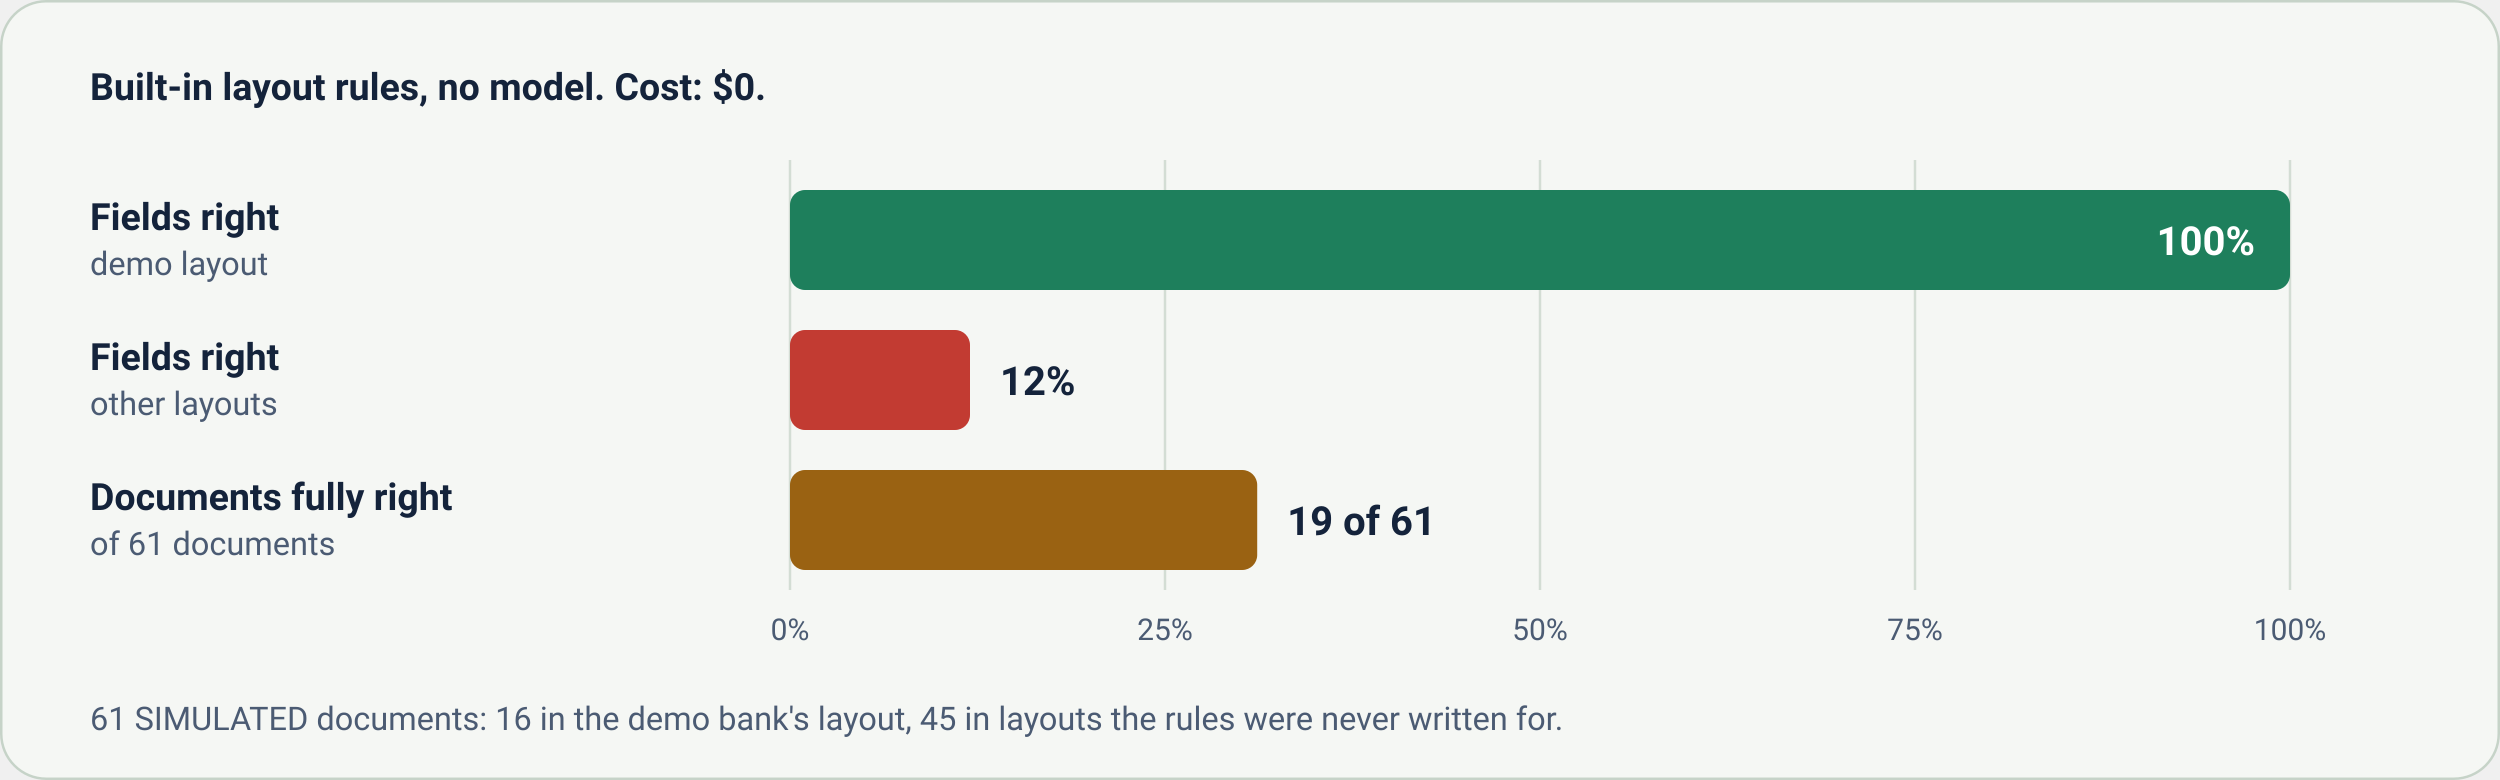
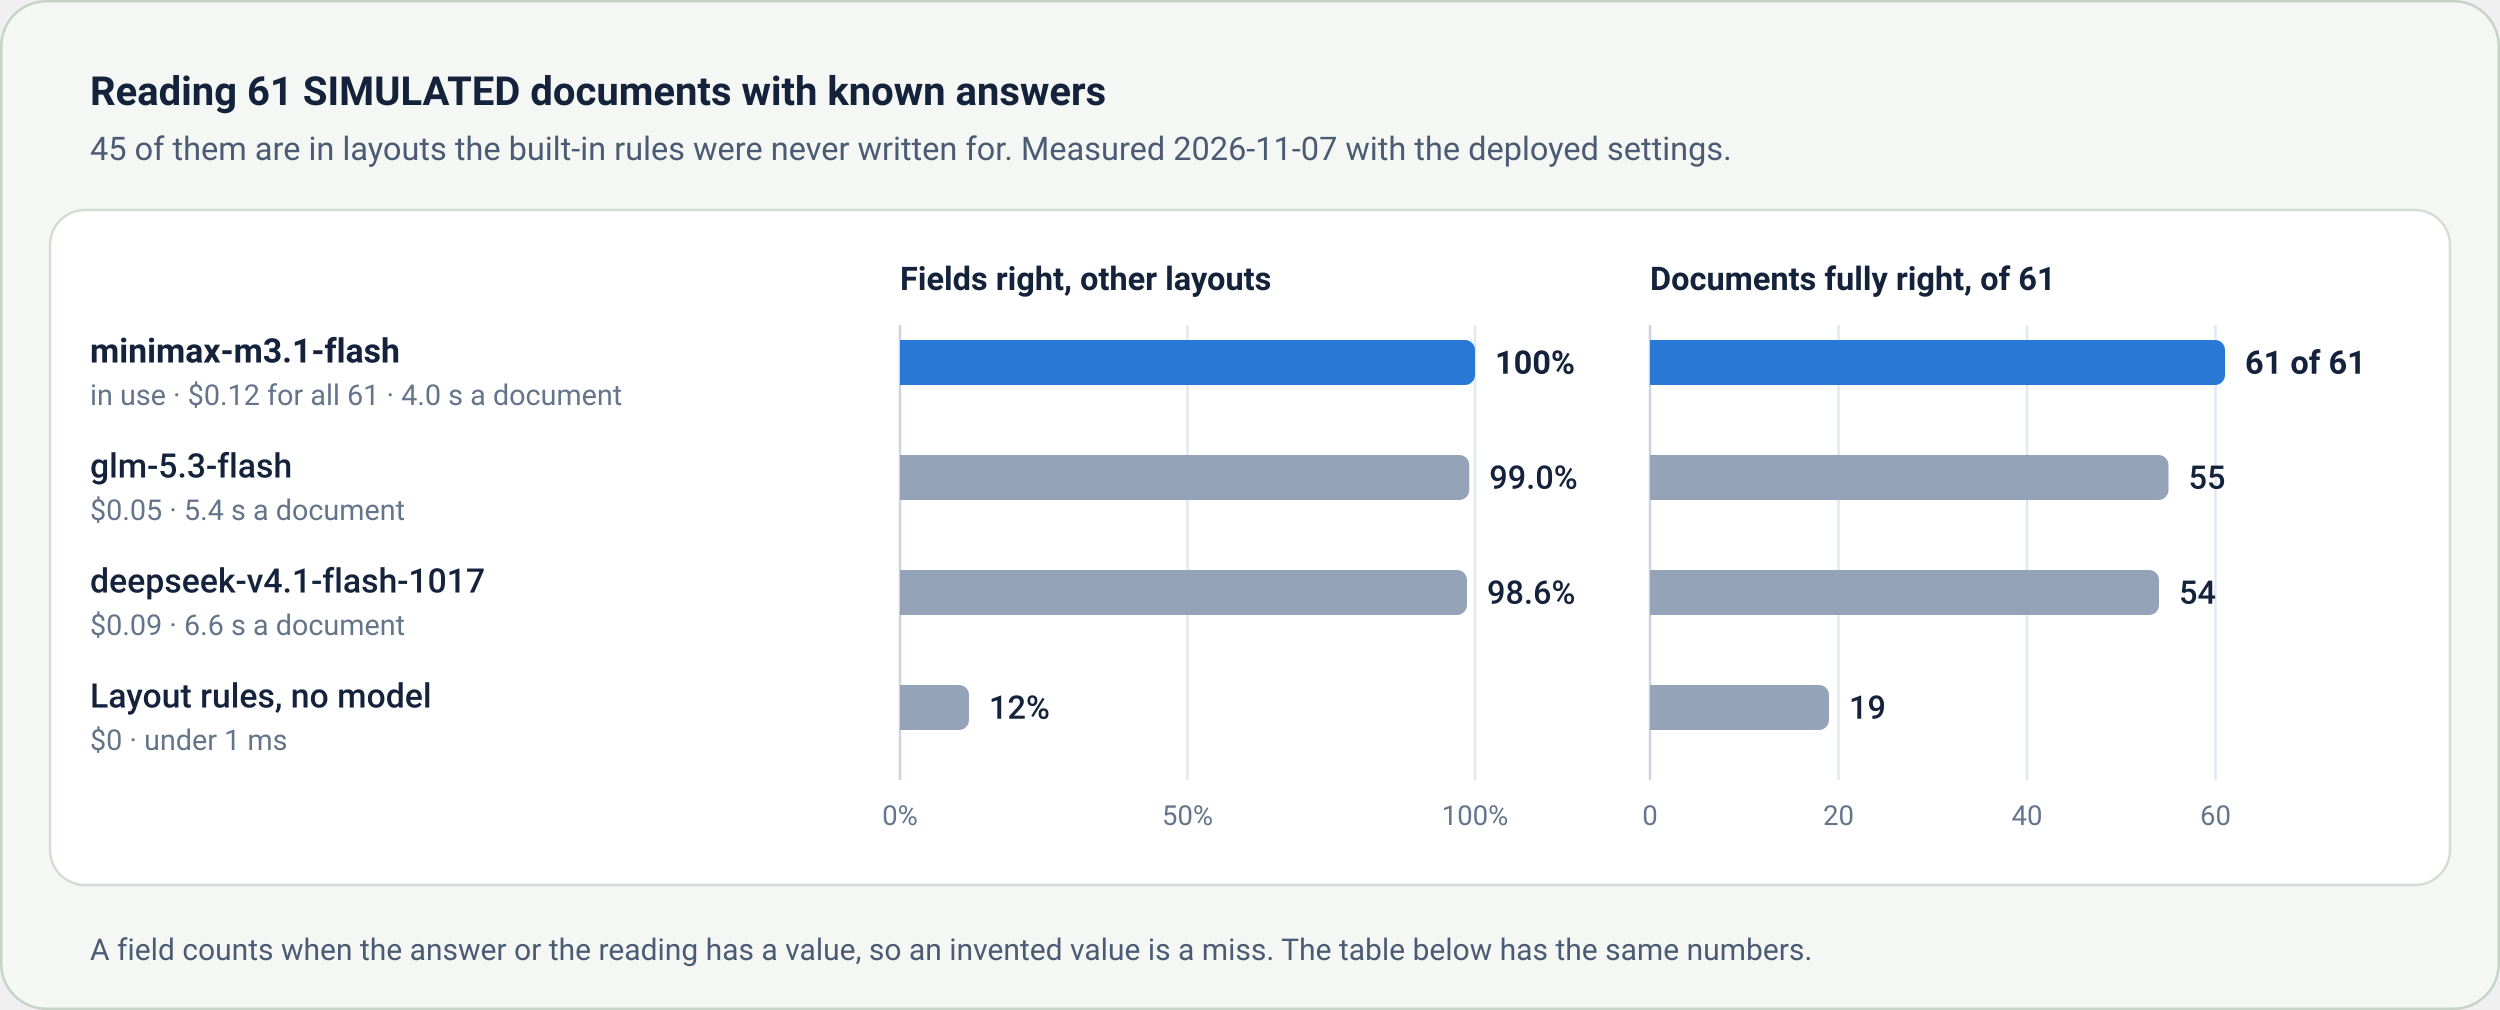
- <svg xmlns="http://www.w3.org/2000/svg" viewBox="0 0 1000 312" width="1000" height="312" role="img" aria-labelledby="t d">
+ <svg xmlns="http://www.w3.org/2000/svg" viewBox="0 0 1000 404" width="1000" height="404" role="img" aria-labelledby="t d">
  <style>.serif{font-family:Georgia,'Iowan Old Style','Palatino Linotype',Palatino,'Times New Roman',serif}.sans{font-family:ui-sans-serif,system-ui,-apple-system,'Segoe UI',Roboto,'Helvetica Neue',Arial,sans-serif}.mono{font-family:ui-monospace,SFMono-Regular,Menlo,Consolas,'Liberation Mono',monospace}</style>
  <defs>
    <marker id="ah" viewBox="0 0 10 10" refX="8" refY="5" markerWidth="7" markerHeight="7" orient="auto">
      <path d="M1.5 1.5 L8.5 5 L1.5 8.5" fill="none" stroke="#5B6B84" stroke-width="1.8" stroke-linecap="round" stroke-linejoin="round" />
    </marker>
  </defs>
-   <rect x="0.5" y="0.5" width="999" height="311" rx="18" fill="#F5F7F4" stroke="#C6D3C8" stroke-width="1" />
-   <text x="36" y="40" class="sans" font-size="15" font-weight="700" fill="#14233B" text-anchor="start">Built-in layout rules, no model. Cost: $0.</text>
-   <line x1="316" y1="64" x2="316" y2="236" stroke="#D3DDD4" />
-   <text x="316" y="256" class="sans" font-size="12" font-weight="400" fill="#4B5B73" text-anchor="middle">0%</text>
-   <line x1="466.0" y1="64" x2="466.0" y2="236" stroke="#D3DDD4" />
-   <text x="466.0" y="256" class="sans" font-size="12" font-weight="400" fill="#4B5B73" text-anchor="middle">25%</text>
-   <line x1="616.0" y1="64" x2="616.0" y2="236" stroke="#D3DDD4" />
-   <text x="616.0" y="256" class="sans" font-size="12" font-weight="400" fill="#4B5B73" text-anchor="middle">50%</text>
-   <line x1="766.0" y1="64" x2="766.0" y2="236" stroke="#D3DDD4" />
-   <text x="766.0" y="256" class="sans" font-size="12" font-weight="400" fill="#4B5B73" text-anchor="middle">75%</text>
-   <line x1="916" y1="64" x2="916" y2="236" stroke="#D3DDD4" />
-   <text x="916" y="256" class="sans" font-size="12" font-weight="400" fill="#4B5B73" text-anchor="middle">100%</text>
-   <text x="36" y="92" class="sans" font-size="15" font-weight="700" fill="#14233B" text-anchor="start">Fields right</text>
-   <text x="36" y="110" class="sans" font-size="13" font-weight="400" fill="#4B5B73" text-anchor="start">demo layout</text>
-   <rect x="316" y="76" width="600.0" height="40" rx="6" fill="#1E7F5C" stroke="#1E7F5C" stroke-width="0" />
-   <text x="902.0" y="102" class="sans" font-size="16" font-weight="700" fill="#fff" text-anchor="end">100%</text>
-   <text x="36" y="148" class="sans" font-size="15" font-weight="700" fill="#14233B" text-anchor="start">Fields right</text>
-   <text x="36" y="166" class="sans" font-size="13" font-weight="400" fill="#4B5B73" text-anchor="start">other layouts</text>
-   <rect x="316" y="132" width="72.0" height="40" rx="6" fill="#C23B32" stroke="#C23B32" stroke-width="0" />
-   <text x="400.0" y="158" class="sans" font-size="16" font-weight="700" fill="#14233B" text-anchor="start">12%</text>
-   <text x="36" y="204" class="sans" font-size="15" font-weight="700" fill="#14233B" text-anchor="start">Documents fully right</text>
-   <text x="36" y="222" class="sans" font-size="13" font-weight="400" fill="#4B5B73" text-anchor="start">of 61 documents</text>
-   <rect x="316" y="188" width="186.885" height="40" rx="6" fill="#9A6212" stroke="#9A6212" stroke-width="0" />
-   <text x="514.885" y="214" class="sans" font-size="16" font-weight="700" fill="#14233B" text-anchor="start">19 of 61</text>
-   <text x="36" y="292" class="sans" font-size="13" font-weight="400" fill="#4B5B73" text-anchor="start">61 SIMULATED documents: 16 in the demo bank's layout, 45 in layouts the rules were never written for.</text>
+   <rect x="0.5" y="0.5" width="999.0" height="403.0" rx="18" fill="#F5F7F4" stroke="#C6D3C8" stroke-width="1" />
+   <text x="36.0" y="42.0" class="sans" font-size="16" font-weight="700" fill="#14233B">Reading 61 SIMULATED documents with known answers</text>
+   <text x="36.0" y="64.0" class="sans" font-size="13" fill="#4B5B73">45 of them are in layouts the built-in rules were never written for. Measured 2026-11-07 with the deployed settings.</text>
+   <rect x="20.0" y="84.0" width="960.0" height="270.0" rx="14" fill="#FFFFFF" stroke="#D3DDD4" stroke-width="1" />
+   <text x="360.0" y="116.0" class="sans" font-size="13" font-weight="700" fill="#14233B">Fields right, other layouts</text>
+   <text x="660.0" y="116.0" class="sans" font-size="13" font-weight="700" fill="#14233B">Documents fully right, of 61</text>
+   <line x1="360.0" y1="130.0" x2="360.0" y2="312.0" stroke="#CBD5E1" stroke-width="1" />
+   <text x="360.0" y="330.0" class="sans" font-size="11" fill="#64748B" text-anchor="middle">0%</text>
+   <line x1="475.0" y1="130.0" x2="475.0" y2="312.0" stroke="#E2E8F0" stroke-width="1" />
+   <text x="475.0" y="330.0" class="sans" font-size="11" fill="#64748B" text-anchor="middle">50%</text>
+   <line x1="590.0" y1="130.0" x2="590.0" y2="312.0" stroke="#E2E8F0" stroke-width="1" />
+   <text x="590.0" y="330.0" class="sans" font-size="11" fill="#64748B" text-anchor="middle">100%</text>
+   <line x1="660.0" y1="130.0" x2="660.0" y2="312.0" stroke="#CBD5E1" stroke-width="1" />
+   <text x="660.0" y="330.0" class="sans" font-size="11" fill="#64748B" text-anchor="middle">0</text>
+   <line x1="735.4" y1="130.0" x2="735.4" y2="312.0" stroke="#E2E8F0" stroke-width="1" />
+   <text x="735.4" y="330.0" class="sans" font-size="11" fill="#64748B" text-anchor="middle">20</text>
+   <line x1="810.8" y1="130.0" x2="810.8" y2="312.0" stroke="#E2E8F0" stroke-width="1" />
+   <text x="810.8" y="330.0" class="sans" font-size="11" fill="#64748B" text-anchor="middle">40</text>
+   <line x1="886.2" y1="130.0" x2="886.2" y2="312.0" stroke="#E2E8F0" stroke-width="1" />
+   <text x="886.2" y="330.0" class="sans" font-size="11" fill="#64748B" text-anchor="middle">60</text>
+   <text x="36.0" y="145.0" class="sans" font-size="13.5" font-weight="700" fill="#14233B">minimax-m3.1-flash</text>
+   <text x="36.0" y="162.0" class="sans" font-size="11.5" fill="#64748B">in use · $0.12 for all 61 · 4.0 s a document</text>
+   <path d="M360.0 136.0h226.0a4 4 0 0 1 4 4v10a4 4 0 0 1 -4 4h-226.0z" fill="#2a78d6" />
+   <text x="598.0" y="149.5" class="sans" font-size="13" font-weight="700" fill="#14233B">100%</text>
+   <path d="M660.0 136.0h226.0a4 4 0 0 1 4 4v10a4 4 0 0 1 -4 4h-226.0z" fill="#2a78d6" />
+   <text x="898.0" y="149.5" class="sans" font-size="13" font-weight="700" fill="#14233B">61 of 61</text>
+   <text x="36.0" y="191.0" class="sans" font-size="13.5" font-weight="500" fill="#14233B">glm-5.3-flash</text>
+   <text x="36.0" y="208.0" class="sans" font-size="11.5" fill="#64748B">$0.05 · 5.4 s a document</text>
+   <path d="M360.0 182.0h223.7a4 4 0 0 1 4 4v10a4 4 0 0 1 -4 4h-223.7z" fill="#94a3b8" />
+   <text x="595.7" y="195.5" class="sans" font-size="13" font-weight="500" fill="#14233B">99.0%</text>
+   <path d="M660.0 182.0h203.4a4 4 0 0 1 4 4v10a4 4 0 0 1 -4 4h-203.4z" fill="#94a3b8" />
+   <text x="875.4" y="195.5" class="sans" font-size="13" font-weight="500" fill="#14233B">55</text>
+   <text x="36.0" y="237.0" class="sans" font-size="13.5" font-weight="500" fill="#14233B">deepseek-v4.1-flash-1017</text>
+   <text x="36.0" y="254.0" class="sans" font-size="11.5" fill="#64748B">$0.09 · 6.6 s a document</text>
+   <path d="M360.0 228.0h222.8a4 4 0 0 1 4 4v10a4 4 0 0 1 -4 4h-222.8z" fill="#94a3b8" />
+   <text x="594.8" y="241.5" class="sans" font-size="13" font-weight="500" fill="#14233B">98.6%</text>
+   <path d="M660.0 228.0h199.6a4 4 0 0 1 4 4v10a4 4 0 0 1 -4 4h-199.6z" fill="#94a3b8" />
+   <text x="871.6" y="241.5" class="sans" font-size="13" font-weight="500" fill="#14233B">54</text>
+   <text x="36.0" y="283.0" class="sans" font-size="13.5" font-weight="500" fill="#14233B">Layout rules, no model</text>
+   <text x="36.0" y="300.0" class="sans" font-size="11.5" fill="#64748B">$0 · under 1 ms</text>
+   <path d="M360.0 274.0h23.6a4 4 0 0 1 4 4v10a4 4 0 0 1 -4 4h-23.6z" fill="#94a3b8" />
+   <text x="395.6" y="287.5" class="sans" font-size="13" font-weight="500" fill="#14233B">12%</text>
+   <path d="M660.0 274.0h67.6a4 4 0 0 1 4 4v10a4 4 0 0 1 -4 4h-67.6z" fill="#94a3b8" />
+   <text x="739.6" y="287.5" class="sans" font-size="13" font-weight="500" fill="#14233B">19</text>
+   <text x="36.0" y="384.0" class="sans" font-size="12" fill="#4B5B73">A field counts when the answer or the reading has a value, so an invented value is a miss. The table below has the same numbers.</text>
</svg>
